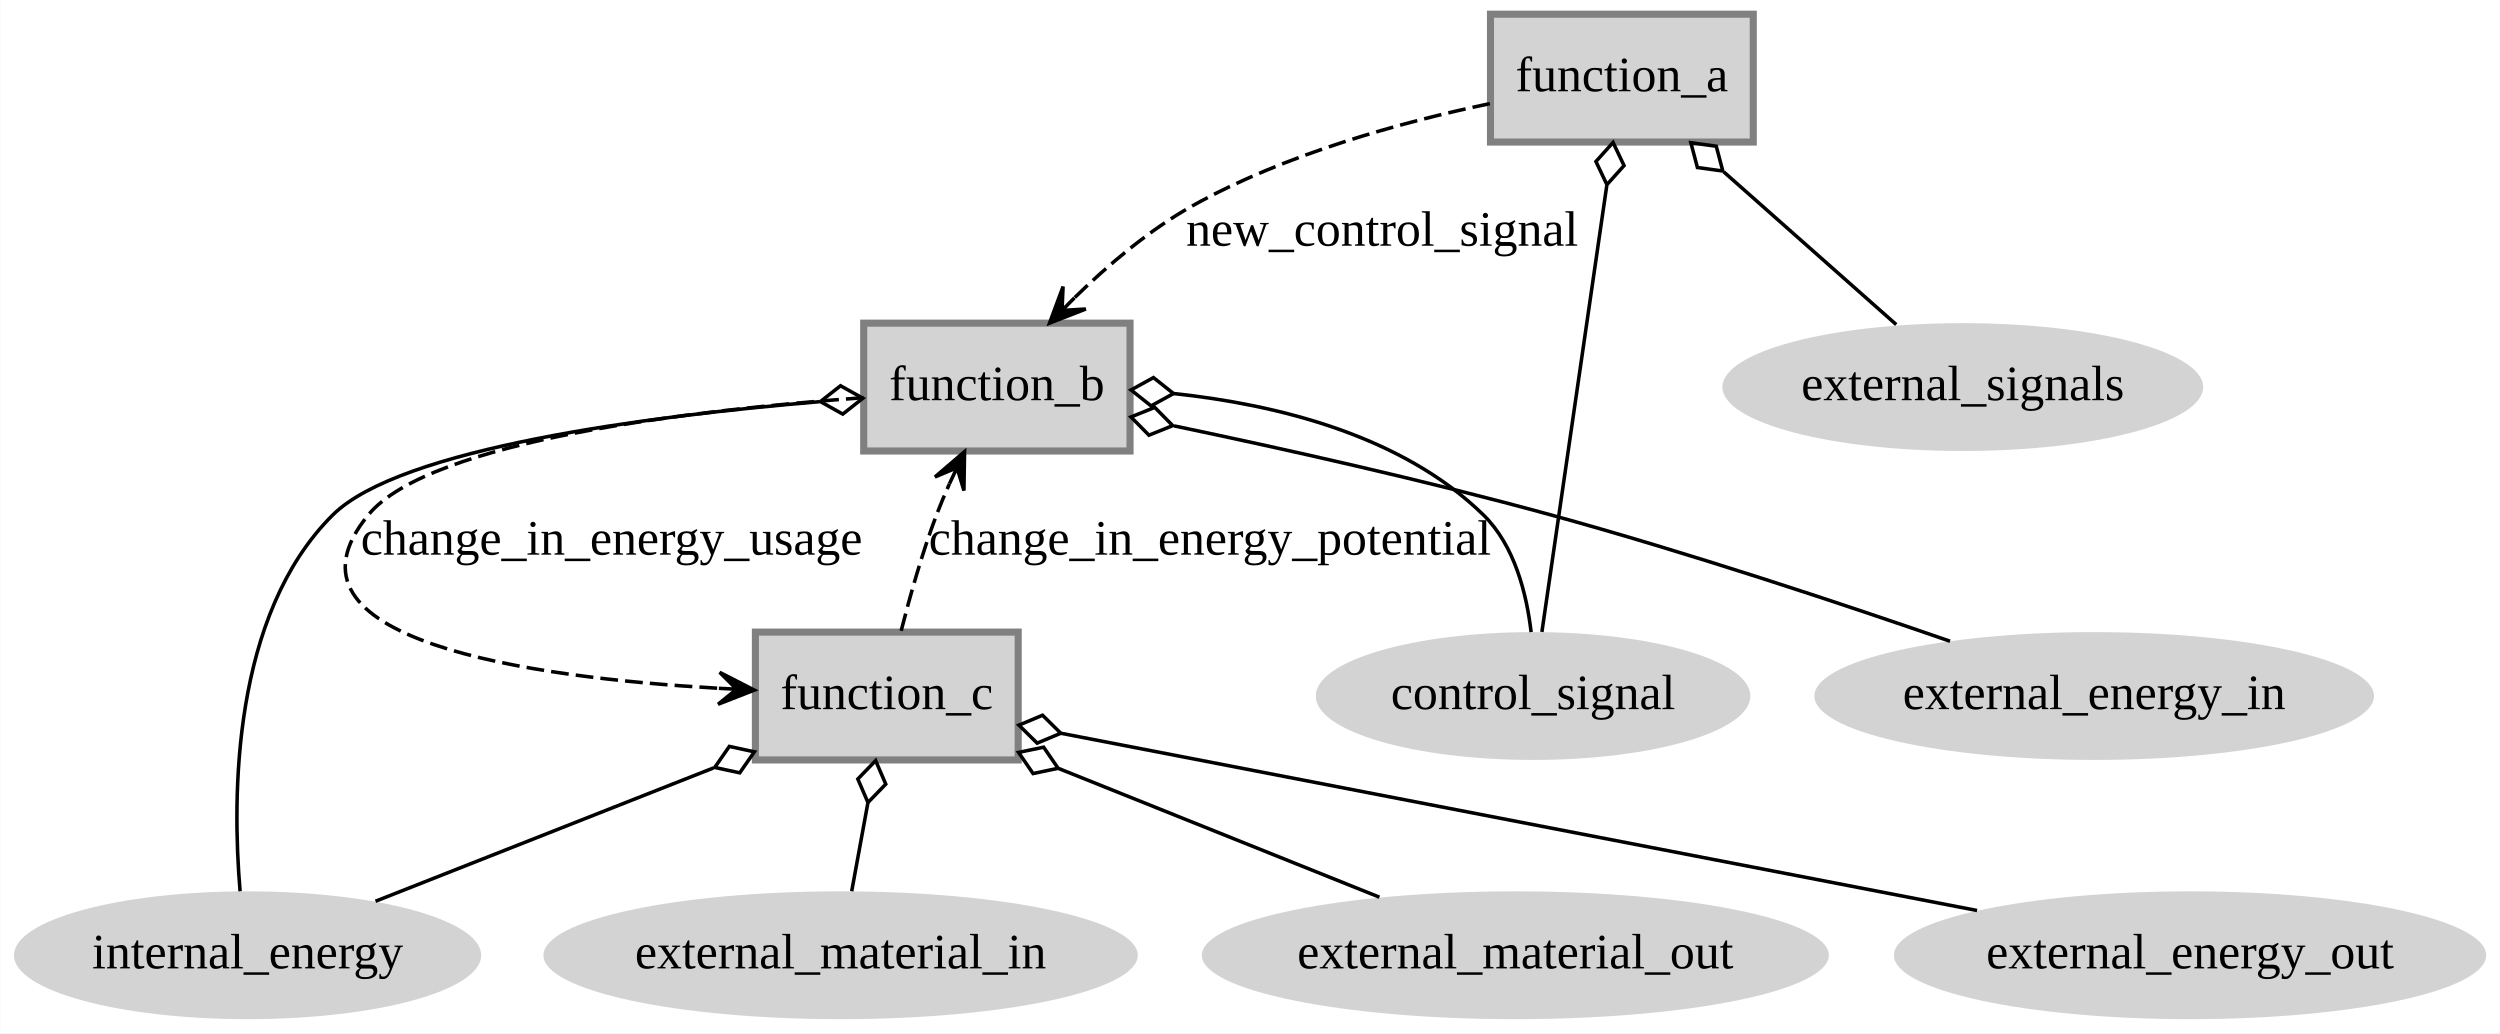
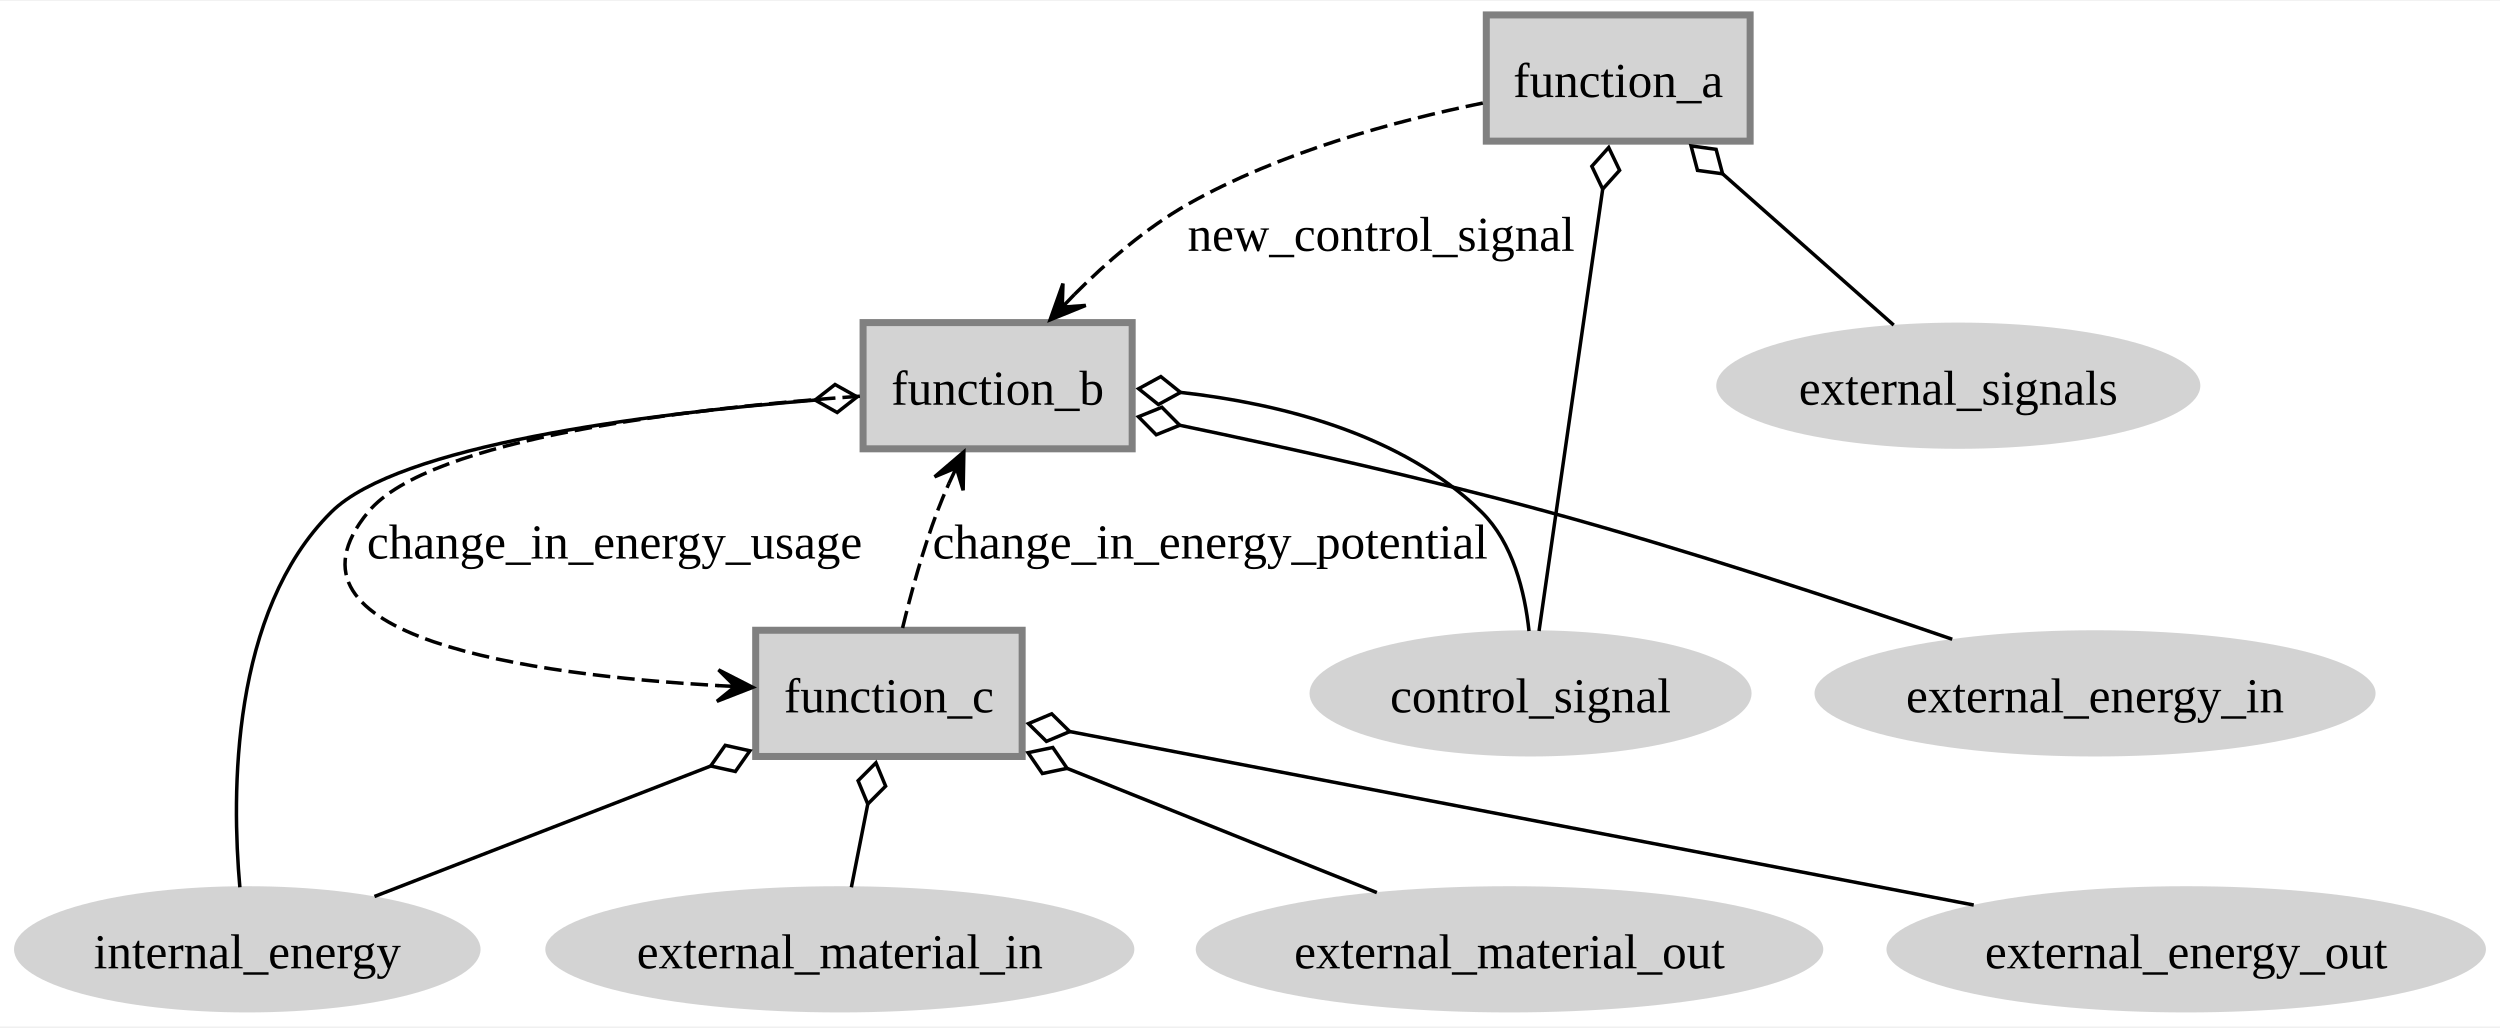
- <svg xmlns="http://www.w3.org/2000/svg" width="704pt" height="291pt" viewBox="0.00 0.00 703.84 291.00">
-   <g id="graph0" class="graph" transform="scale(1 1) rotate(0) translate(4 287)">
-     <polygon fill="white" stroke="transparent" points="-4,4 -4,-287 699.84,-287 699.84,4 -4,4" />
+ <svg xmlns="http://www.w3.org/2000/svg" width="713pt" height="293pt" viewBox="0.00 0.00 713.03 292.50">
+   <g id="graph0" class="graph" transform="scale(1 1) rotate(0) translate(4 288.5)">
+     <polygon fill="white" stroke="none" points="-4,4 -4,-288.5 709.03,-288.5 709.03,4 -4,4" />
    <g id="node1" class="node">
-       <polygon fill="lightgrey" stroke="grey" stroke-width="2" points="489.64,-283 415.64,-283 415.64,-247 489.64,-247 489.64,-283" />
-       <text text-anchor="middle" x="452.64" y="-261.3" font-family="Times New Roman,serif" font-size="14.00">function_a</text>
+       <polygon fill="lightgrey" stroke="grey" stroke-width="2" points="495.16,-284.5 419.91,-284.5 419.91,-248.5 495.16,-248.5 495.16,-284.5" />
+       <text text-anchor="middle" x="457.53" y="-261.07" font-family="Times New Roman,serif" font-size="14.00">function_a</text>
    </g>
    <g id="node2" class="node">
-       <polygon fill="lightgrey" stroke="grey" stroke-width="2" points="314.14,-196 239.14,-196 239.14,-160 314.14,-160 314.14,-196" />
-       <text text-anchor="middle" x="276.64" y="-174.3" font-family="Times New Roman,serif" font-size="14.00">function_b</text>
+       <polygon fill="lightgrey" stroke="grey" stroke-width="2" points="318.91,-196.75 242.16,-196.75 242.16,-160.75 318.91,-160.75 318.91,-196.75" />
+       <text text-anchor="middle" x="280.53" y="-173.32" font-family="Times New Roman,serif" font-size="14.00">function_b</text>
    </g>
    <g id="edge10" class="edge">
-       <path fill="none" stroke="black" stroke-dasharray="5,2" d="M415.47,-257.82C390.61,-252.61 357.8,-243.62 331.64,-229 319.56,-222.24 307.94,-212.37 298.52,-203.17" />
-       <polygon fill="black" stroke="black" points="291.47,-196.01 301.69,-199.98 294.98,-199.58 298.49,-203.14 298.49,-203.14 298.49,-203.14 294.98,-199.58 295.28,-206.3 291.47,-196.01 291.47,-196.01" />
-       <text text-anchor="middle" x="385.14" y="-217.8" font-family="Times New Roman,serif" font-size="14.00">new_control_signal</text>
+       <path fill="none" stroke="black" stroke-dasharray="5,2" d="M418.92,-259.37C393.77,-254.23 360.92,-245.29 334.78,-230.5 322.91,-223.78 311.6,-213.96 302.4,-204.74" />
+       <polygon fill="black" stroke="black" points="295.5,-197.54 305.67,-201.65 298.96,-201.15 302.42,-204.76 302.42,-204.76 302.42,-204.76 298.96,-201.15 299.17,-207.88 295.5,-197.54 295.5,-197.54" />
+       <text text-anchor="middle" x="389.91" y="-217.2" font-family="Times New Roman,serif" font-size="14.00">new_control_signal</text>
    </g>
    <g id="node4" class="node">
-       <ellipse fill="lightgrey" stroke="grey" stroke-width="0" cx="548.64" cy="-178" rx="67.69" ry="18" />
-       <text text-anchor="middle" x="548.64" y="-174.3" font-family="Times New Roman,serif" font-size="14.00">external_signals</text>
+       <ellipse fill="lightgrey" stroke="grey" stroke-width="0" cx="554.53" cy="-178.75" rx="69.03" ry="18" />
+       <text text-anchor="middle" x="554.53" y="-173.32" font-family="Times New Roman,serif" font-size="14.00">external_signals</text>
    </g>
    <g id="edge1" class="edge">
-       <path fill="none" stroke="black" d="M481.35,-238.58C497.07,-224.67 516.09,-207.82 529.9,-195.6" />
-       <polygon fill="none" stroke="black" points="481.06,-238.84 479.22,-245.82 472.07,-246.8 473.91,-239.83 481.06,-238.84" />
+       <path fill="none" stroke="black" d="M487.08,-239.38C503.05,-225.27 522.27,-208.27 536.1,-196.04" />
+       <polygon fill="none" stroke="black" points="487.3,-239.19 485.45,-246.16 478.31,-247.14 480.15,-240.16 487.3,-239.19" />
    </g>
    <g id="node5" class="node">
-       <ellipse fill="lightgrey" stroke="grey" stroke-width="0" cx="427.64" cy="-91" rx="61.19" ry="18" />
-       <text text-anchor="middle" x="427.64" y="-87.3" font-family="Times New Roman,serif" font-size="14.00">control_signal</text>
+       <ellipse fill="lightgrey" stroke="grey" stroke-width="0" cx="432.53" cy="-91" rx="63.04" ry="18" />
+       <text text-anchor="middle" x="432.53" y="-85.58" font-family="Times New Roman,serif" font-size="14.00">control_signal</text>
    </g>
    <g id="edge2" class="edge">
-       <path fill="none" stroke="black" d="M448.39,-234.76C443.14,-198.64 434.38,-138.37 430.12,-109.05" />
-       <polygon fill="none" stroke="black" points="448.43,-235 453.25,-240.37 450.16,-246.88 445.33,-241.52 448.43,-235" />
+       <path fill="none" stroke="black" d="M453.1,-234.77C447.81,-198.03 439.14,-137.88 434.95,-108.79" />
+       <polygon fill="none" stroke="black" points="453.11,-234.82 457.93,-240.18 454.82,-246.69 450.01,-241.33 453.11,-234.82" />
    </g>
    <g id="node3" class="node">
-       <polygon fill="lightgrey" stroke="grey" stroke-width="2" points="282.64,-109 208.64,-109 208.64,-73 282.64,-73 282.64,-109" />
-       <text text-anchor="middle" x="245.64" y="-87.3" font-family="Times New Roman,serif" font-size="14.00">function_c</text>
+       <polygon fill="lightgrey" stroke="grey" stroke-width="2" points="287.53,-109 211.53,-109 211.53,-73 287.53,-73 287.53,-109" />
+       <text text-anchor="middle" x="249.53" y="-85.58" font-family="Times New Roman,serif" font-size="14.00">function_c</text>
    </g>
    <g id="edge11" class="edge">
-       <path fill="none" stroke="black" stroke-dasharray="5,2" d="M239.12,-175.01C192.5,-171.66 116.94,-163.06 99.64,-142 70.62,-106.68 145.14,-96.23 198.08,-93.19" />
-       <polygon fill="black" stroke="black" points="208.34,-92.67 198.58,-97.67 203.35,-92.92 198.35,-93.17 198.35,-93.17 198.35,-93.17 203.35,-92.92 198.13,-88.68 208.34,-92.67 208.34,-92.67" />
-       <text text-anchor="middle" x="168.14" y="-130.8" font-family="Times New Roman,serif" font-size="14.00">change_in_energy_usage</text>
+       <path fill="none" stroke="black" stroke-dasharray="5,2" d="M241.26,-175.75C193.89,-172.43 118.45,-163.89 101.03,-142.75 71.51,-106.92 147.08,-96.3 200.92,-93.21" />
+       <polygon fill="black" stroke="black" points="210.69,-92.72 200.93,-97.71 205.7,-92.97 200.7,-93.22 200.7,-93.22 200.7,-93.22 205.7,-92.97 200.47,-88.73 210.69,-92.72 210.69,-92.72" />
+       <text text-anchor="middle" x="171.28" y="-129.45" font-family="Times New Roman,serif" font-size="14.00">change_in_energy_usage</text>
    </g>
    <g id="edge3" class="edge">
-       <path fill="none" stroke="black" d="M326.41,-176.18C355.41,-173.09 390.68,-164.45 413.64,-142 422.41,-133.43 425.81,-119.86 427.08,-109.01" />
-       <polygon fill="none" stroke="black" points="326.38,-176.18 320.73,-180.67 314.42,-177.19 320.06,-172.7 326.38,-176.18" />
+       <path fill="none" stroke="black" d="M332.64,-176.85C361.48,-173.63 395.95,-164.87 418.53,-142.75 427.54,-133.92 430.91,-119.87 432.09,-108.78" />
+       <polygon fill="none" stroke="black" points="332.7,-176.84 327.08,-181.35 320.75,-177.89 326.38,-173.38 332.7,-176.84" />
    </g>
    <g id="node6" class="node">
-       <ellipse fill="lightgrey" stroke="grey" stroke-width="0" cx="585.64" cy="-91" rx="78.79" ry="18" />
-       <text text-anchor="middle" x="585.64" y="-87.3" font-family="Times New Roman,serif" font-size="14.00">external_energy_in</text>
+       <ellipse fill="lightgrey" stroke="grey" stroke-width="0" cx="593.53" cy="-91" rx="80.01" ry="18" />
+       <text text-anchor="middle" x="593.53" y="-85.58" font-family="Times New Roman,serif" font-size="14.00">external_energy_in</text>
    </g>
    <g id="edge4" class="edge">
-       <path fill="none" stroke="black" d="M326.55,-167.07C357.31,-160.63 397.48,-151.67 432.64,-142 471.18,-131.41 514.4,-117.05 545.05,-106.43" />
-       <polygon fill="none" stroke="black" points="326.15,-167.15 321.09,-172.28 314.4,-169.58 319.47,-164.45 326.15,-167.15" />
+       <path fill="none" stroke="black" d="M332.41,-167.48C363.15,-161.07 402.77,-152.26 437.53,-142.75 477.09,-131.93 521.51,-117.23 552.8,-106.43" />
+       <polygon fill="none" stroke="black" points="332.46,-167.47 327.39,-172.6 320.7,-169.89 325.77,-164.76 332.46,-167.47" />
    </g>
    <g id="node7" class="node">
-       <ellipse fill="lightgrey" stroke="grey" stroke-width="0" cx="65.64" cy="-18" rx="65.79" ry="18" />
-       <text text-anchor="middle" x="65.64" y="-14.3" font-family="Times New Roman,serif" font-size="14.00">internal_energy</text>
+       <ellipse fill="lightgrey" stroke="grey" stroke-width="0" cx="66.53" cy="-18" rx="66.53" ry="18" />
+       <text text-anchor="middle" x="66.53" y="-12.57" font-family="Times New Roman,serif" font-size="14.00">internal_energy</text>
    </g>
    <g id="edge5" class="edge">
-       <path fill="none" stroke="black" d="M226.7,-173.89C178,-169.79 108.57,-160.78 89.64,-142 61.23,-113.8 61.26,-62.6 63.53,-36.02" />
-       <polygon fill="none" stroke="black" points="226.94,-173.91 233.24,-170.39 238.9,-174.85 232.61,-178.37 226.94,-173.91" />
+       <path fill="none" stroke="black" d="M228.63,-174.66C179.21,-170.61 109.62,-161.66 90.53,-142.75 61.77,-114.26 62.04,-62.32 64.41,-35.7" />
+       <polygon fill="none" stroke="black" points="228.48,-174.65 234.77,-171.11 240.45,-175.56 234.16,-179.09 228.48,-174.65" />
    </g>
    <g id="edge12" class="edge">
-       <path fill="none" stroke="black" stroke-dasharray="5,2" d="M249.69,-109.37C252.16,-119.1 255.62,-131.38 259.64,-142 260.74,-144.88 261.98,-147.84 263.28,-150.76" />
-       <polygon fill="black" stroke="black" points="267.54,-159.82 259.21,-152.69 265.41,-155.3 263.29,-150.78 263.29,-150.78 263.29,-150.78 265.41,-155.3 267.36,-148.86 267.54,-159.82 267.54,-159.82" />
-       <text text-anchor="middle" x="336.64" y="-130.8" font-family="Times New Roman,serif" font-size="14.00">change_in_energy_potential</text>
+       <path fill="none" stroke="black" stroke-dasharray="5,2" d="M253.42,-109.65C255.82,-119.53 259.22,-131.99 263.28,-142.75 264.29,-145.42 265.44,-148.17 266.65,-150.88" />
+       <polygon fill="black" stroke="black" points="270.9,-159.88 262.56,-152.76 268.76,-155.36 266.63,-150.84 266.63,-150.84 266.63,-150.84 268.76,-155.36 270.7,-148.92 270.9,-159.88 270.9,-159.88" />
+       <text text-anchor="middle" x="341.16" y="-129.45" font-family="Times New Roman,serif" font-size="14.00">change_in_energy_potential</text>
    </g>
    <g id="edge6" class="edge">
-       <path fill="none" stroke="black" d="M196.84,-70.75C166.81,-58.91 128.98,-43.98 101.66,-33.21" />
-       <polygon fill="none" stroke="black" points="197.19,-70.89 204.23,-69.37 208.35,-75.29 201.3,-76.81 197.19,-70.89" />
+       <path fill="none" stroke="black" d="M198.61,-70.24C168.17,-58.43 130.2,-43.7 102.8,-33.07" />
+       <polygon fill="none" stroke="black" points="198.7,-70.28 205.74,-68.72 209.88,-74.62 202.84,-76.18 198.7,-70.28" />
    </g>
    <g id="node8" class="node">
-       <ellipse fill="lightgrey" stroke="grey" stroke-width="0" cx="232.64" cy="-18" rx="83.69" ry="18" />
-       <text text-anchor="middle" x="232.64" y="-14.3" font-family="Times New Roman,serif" font-size="14.00">external_material_in</text>
+       <ellipse fill="lightgrey" stroke="grey" stroke-width="0" cx="235.53" cy="-18" rx="84" ry="18" />
+       <text text-anchor="middle" x="235.53" y="-12.57" font-family="Times New Roman,serif" font-size="14.00">external_material_in</text>
    </g>
    <g id="edge7" class="edge">
-       <path fill="none" stroke="black" d="M240.33,-60.99C238.78,-52.5 237.13,-43.51 235.76,-36.03" />
-       <polygon fill="none" stroke="black" points="240.34,-61.01 245.35,-66.19 242.5,-72.81 237.48,-67.63 240.34,-61.01" />
+       <path fill="none" stroke="black" d="M243.5,-59.43C241.9,-51.28 240.22,-42.78 238.82,-35.69" />
+       <polygon fill="none" stroke="black" points="243.5,-59.43 248.59,-64.54 245.83,-71.2 240.74,-66.09 243.5,-59.43" />
    </g>
    <g id="node9" class="node">
-       <ellipse fill="lightgrey" stroke="grey" stroke-width="0" cx="422.64" cy="-18" rx="88.28" ry="18" />
-       <text text-anchor="middle" x="422.64" y="-14.3" font-family="Times New Roman,serif" font-size="14.00">external_material_out</text>
+       <ellipse fill="lightgrey" stroke="grey" stroke-width="0" cx="426.53" cy="-18" rx="89.49" ry="18" />
+       <text text-anchor="middle" x="426.53" y="-12.57" font-family="Times New Roman,serif" font-size="14.00">external_material_out</text>
    </g>
    <g id="edge8" class="edge">
-       <path fill="none" stroke="black" d="M294.06,-70.58C322.48,-59.18 357.9,-44.97 384.37,-34.35" />
-       <polygon fill="none" stroke="black" points="293.89,-70.65 289.81,-76.59 282.75,-75.12 286.83,-69.17 293.89,-70.65" />
+       <path fill="none" stroke="black" d="M300.41,-69.59C328.56,-58.3 362.94,-44.51 388.69,-34.18" />
+       <polygon fill="none" stroke="black" points="300.35,-69.62 296.27,-75.56 289.21,-74.08 293.29,-68.14 300.35,-69.62" />
    </g>
    <g id="node10" class="node">
-       <ellipse fill="lightgrey" stroke="grey" stroke-width="0" cx="612.64" cy="-18" rx="83.39" ry="18" />
-       <text text-anchor="middle" x="612.64" y="-14.3" font-family="Times New Roman,serif" font-size="14.00">external_energy_out</text>
+       <ellipse fill="lightgrey" stroke="grey" stroke-width="0" cx="619.53" cy="-18" rx="85.49" ry="18" />
+       <text text-anchor="middle" x="619.53" y="-12.57" font-family="Times New Roman,serif" font-size="14.00">external_energy_out</text>
    </g>
    <g id="edge9" class="edge">
-       <path fill="none" stroke="black" d="M294.68,-80.51C361.39,-67.61 480.69,-44.53 552.66,-30.6" />
-       <polygon fill="none" stroke="black" points="294.64,-80.52 289.5,-85.59 282.85,-82.8 287.98,-77.73 294.64,-80.52" />
+       <path fill="none" stroke="black" d="M300.83,-80.16C368.39,-67.19 487.02,-44.43 558.93,-30.63" />
+       <polygon fill="none" stroke="black" points="301.1,-80.1 295.96,-85.16 289.32,-82.37 294.45,-77.31 301.1,-80.1" />
    </g>
  </g>
</svg>
